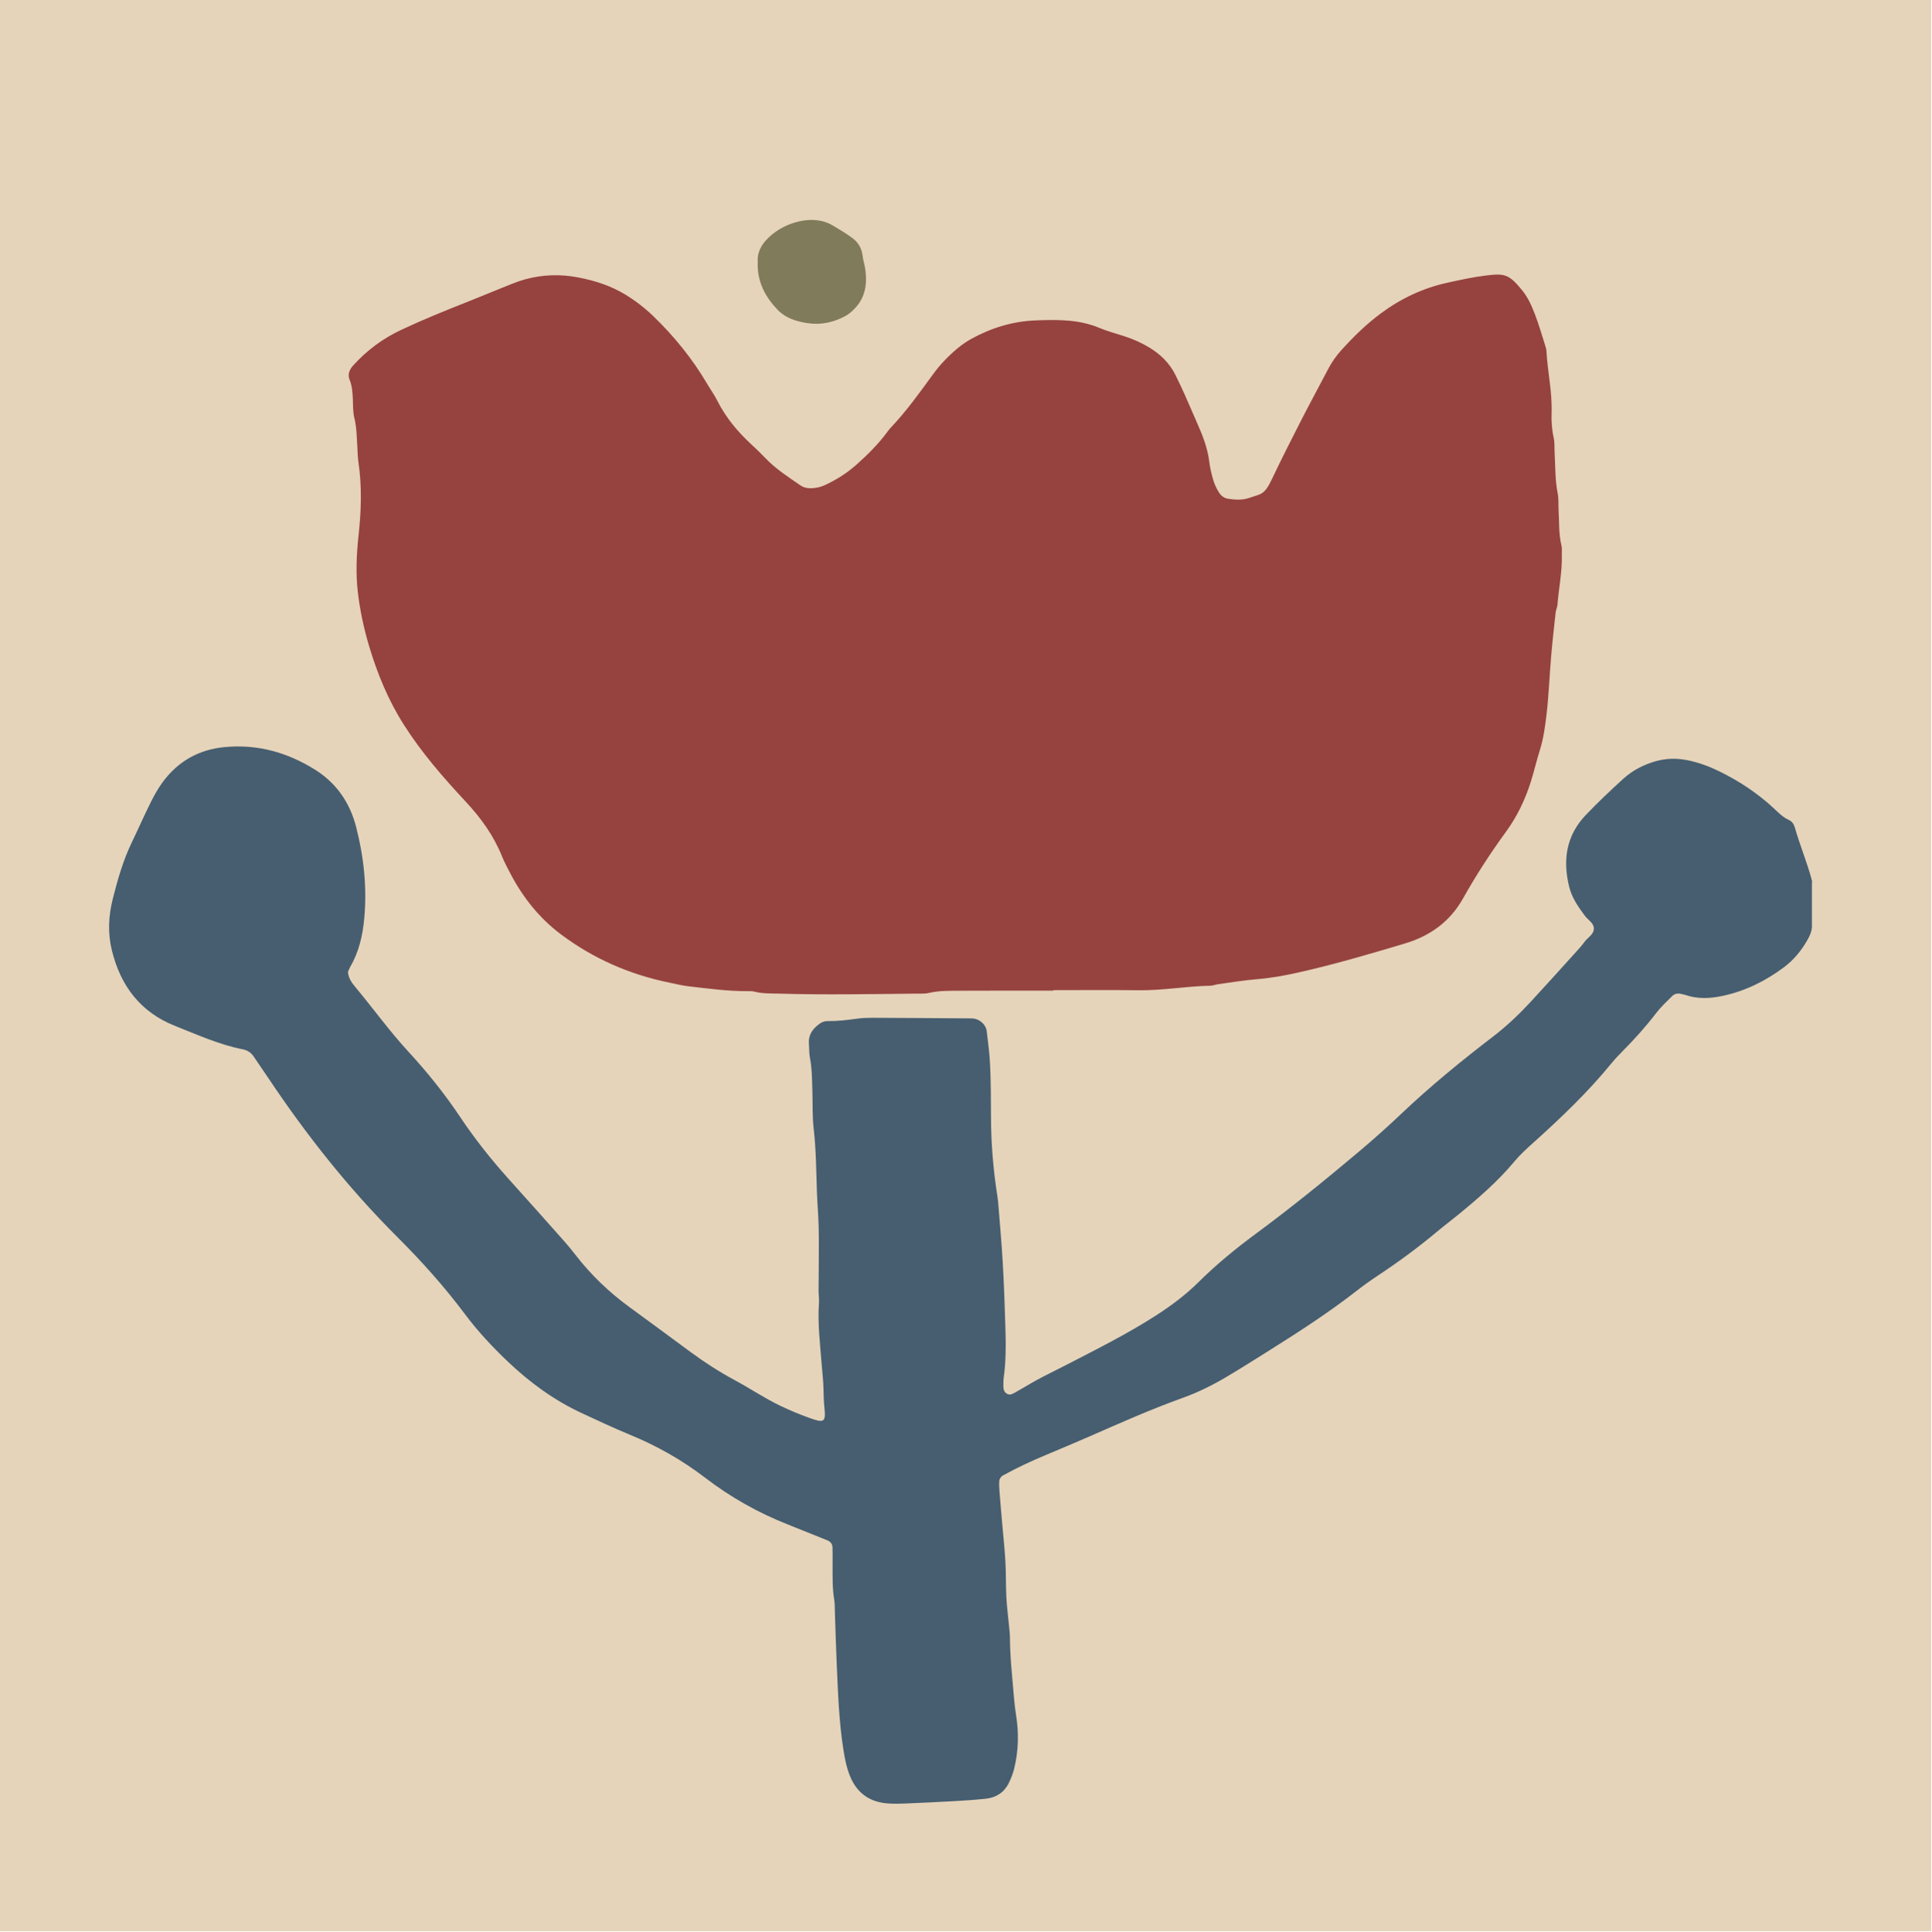
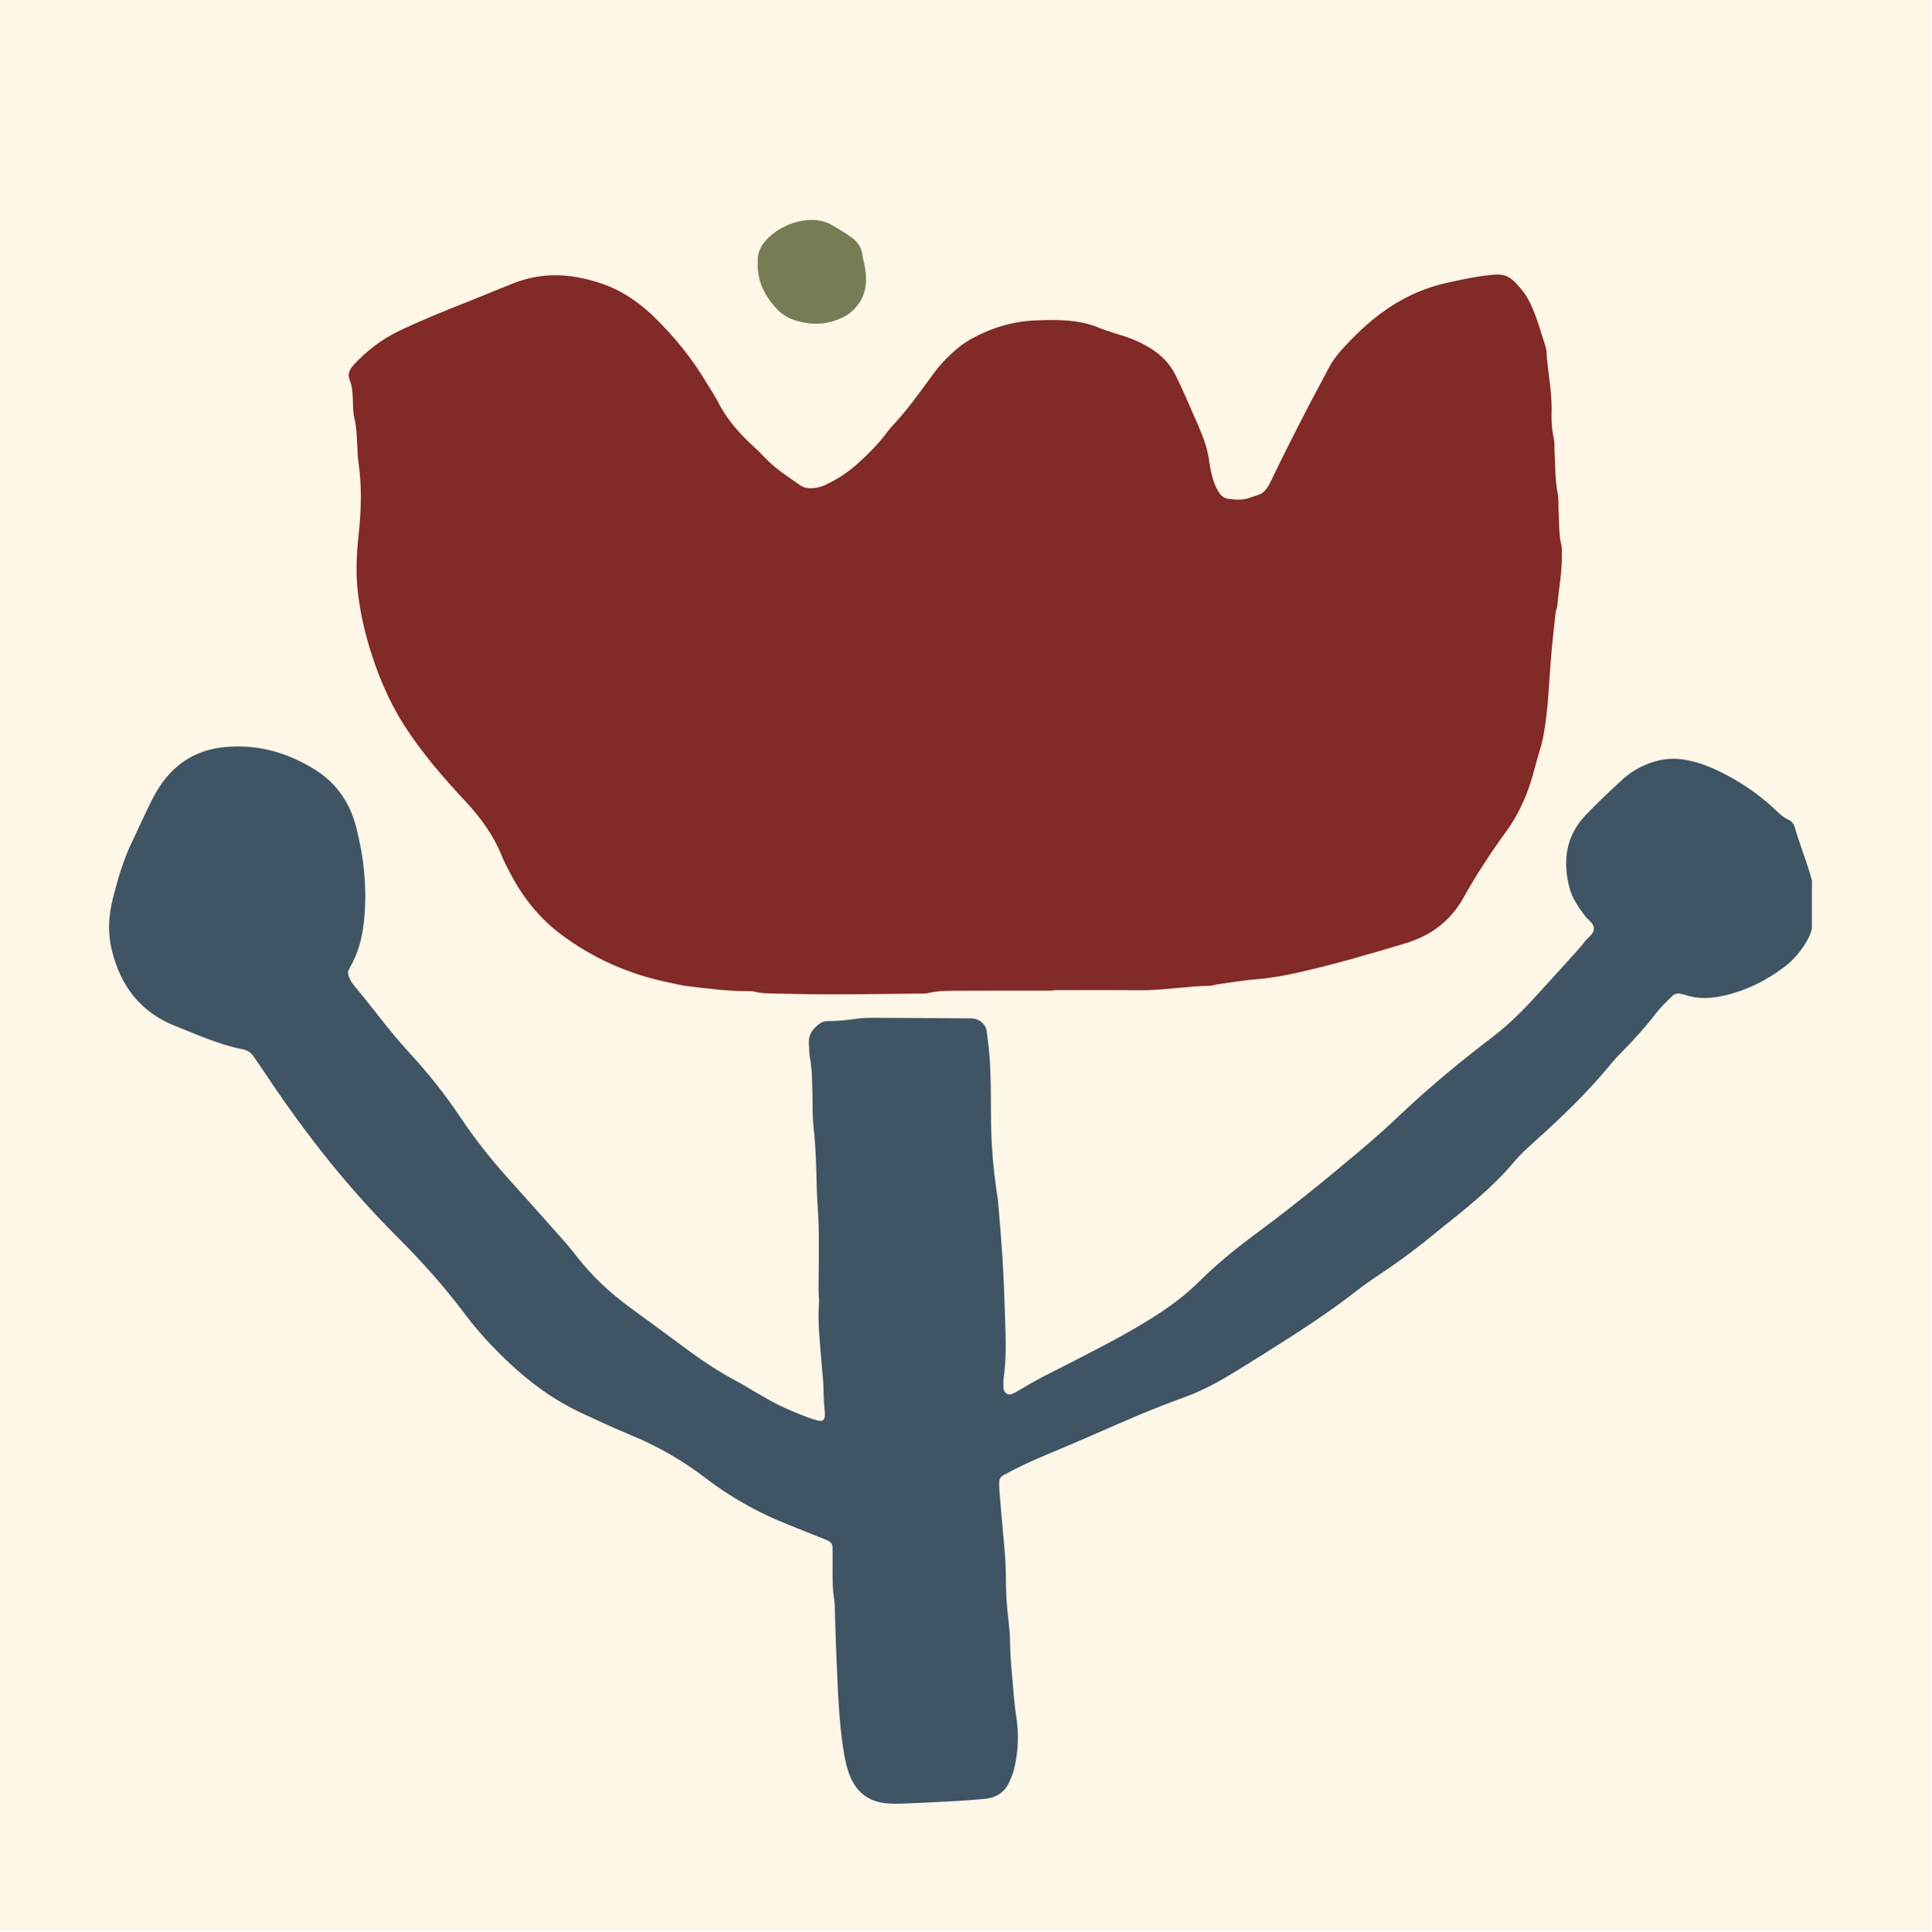
<svg xmlns="http://www.w3.org/2000/svg" viewBox="0 0 566.93 566.93">
  <g id="zone-1" data-color-id="YL008">
-     <rect x="0" y="0" width="566.93" height="566.93" fill="#e6d4ba" />
+     <rect x="0" y="0" width="566.93" height="566.93" fill="#fef6e7" />
  </g>
  <g id="zone-2" data-color-id="RD001">
-     <path d="M309.2,290.82c-9.32,0-18.64-.03-27.97.02-2.84.02-5.7-.02-8.51.64-1.27.3-2.65.2-3.98.21-13.32.14-26.63.39-39.95,0-2.47-.07-4.94.04-7.37-.59-.72-.19-1.51-.14-2.27-.14-5.72.01-11.37-.78-17.03-1.42-1.88-.21-3.73-.69-5.58-1.07-11.72-2.38-22.43-7.08-31.95-14.24-6.3-4.73-11.12-10.83-14.77-17.8-.88-1.67-1.77-3.35-2.48-5.1-2.44-6.05-6.15-11.19-10.6-15.97-6.59-7.07-12.94-14.35-18.15-22.54-4.61-7.24-7.84-15.07-10.27-23.25-1.51-5.07-2.62-10.26-3.25-15.49-.68-5.63-.43-11.33.19-16.99.79-7.16,1.01-14.32-.05-21.48-.22-1.49-.22-3.01-.32-4.52-.18-2.82-.19-5.65-.88-8.44-.45-1.81-.34-3.76-.44-5.65-.1-1.89-.21-3.73-.95-5.54-.61-1.5-.09-2.91,1.04-4.16,3.99-4.41,8.64-7.89,14.06-10.44,6.35-2.99,12.85-5.63,19.38-8.2,3.35-1.32,6.66-2.73,10.01-4.06,2.29-.91,4.56-1.91,6.93-2.57,5.19-1.44,10.38-1.62,15.76-.58,4.93.95,9.56,2.45,13.8,5.04,2.91,1.78,5.63,3.86,8.1,6.24,6.18,5.95,11.54,12.55,15.89,19.94.96,1.63,2.08,3.18,2.93,4.86,2.5,4.98,5.98,9.18,10.06,12.94,1.4,1.28,2.77,2.6,4.07,3.97,3.03,3.19,6.71,5.55,10.3,8.03.99.68,2.08.89,3.24.85,1.34-.05,2.62-.3,3.86-.87,3.48-1.59,6.67-3.62,9.51-6.17,3.12-2.79,6.08-5.72,8.6-9.07.45-.61.9-1.22,1.42-1.77,4.58-4.83,8.43-10.23,12.33-15.59,2.13-2.93,4.65-5.51,7.44-7.81,1.17-.96,2.44-1.82,3.76-2.55,5.9-3.25,12.19-5.18,18.96-5.44,1.52-.06,3.04-.11,4.56-.11,4.77,0,9.47.37,13.96,2.26,2.44,1.03,5.02,1.7,7.54,2.52,2.53.83,4.96,1.9,7.24,3.28,3.32,2.01,6,4.62,7.72,8.13.92,1.87,1.82,3.74,2.67,5.64,1.24,2.76,2.4,5.55,3.63,8.31,1.61,3.63,3.08,7.3,3.58,11.29.23,1.87.66,3.72,1.19,5.53.37,1.25.95,2.47,1.63,3.59.59.98,1.54,1.75,2.72,1.92,2.08.31,4.23.45,6.22-.25,3.46-1.23,4.39-.73,6.65-5.5,2.75-5.81,5.66-11.54,8.59-17.27,2.58-5.05,5.3-10.03,7.92-15.05,1.06-2.03,2.35-3.87,3.89-5.57,3.57-3.94,7.33-7.64,11.65-10.83,5.89-4.35,12.34-7.39,19.48-8.95,3.7-.81,7.42-1.64,11.17-2.1,5.53-.67,6.83-.53,10.81,4.38,1.69,2.08,2.76,4.54,3.71,7,1.15,2.99,2.03,6.08,3.01,9.14.17.54.34,1.1.37,1.65.33,6.04,1.71,11.98,1.51,18.07-.08,2.45.06,4.89.61,7.33.33,1.45.19,3.01.28,4.52.23,3.96.11,7.93.9,11.86.33,1.65.17,3.4.27,5.1.2,3.39,0,6.81.83,10.16.22.9.08,1.88.11,2.83.14,4.94-.91,9.77-1.28,14.66-.06.74-.45,1.45-.53,2.2-.47,4.32-.96,8.63-1.33,12.96-.48,5.65-.68,11.32-1.34,16.95-.42,3.54-.89,7.11-1.98,10.55-.96,3.06-1.68,6.19-2.64,9.25-1.66,5.26-4.03,10.2-7.29,14.67-4.58,6.28-8.8,12.79-12.6,19.56-3.83,6.83-9.7,11.04-17.07,13.24-10.35,3.09-20.71,6.15-31.26,8.51-4.07.91-8.16,1.66-12.34,1.99-3.77.3-7.52.95-11.28,1.46-.75.1-1.48.43-2.23.44-7.03.13-13.98,1.42-21.04,1.33-8.37-.11-16.74-.03-25.11-.03v.14Z" fill="#964340" />
+     <path d="M309.2,290.82c-9.32,0-18.64-.03-27.97.02-2.84.02-5.7-.02-8.51.64-1.27.3-2.65.2-3.98.21-13.32.14-26.63.39-39.95,0-2.47-.07-4.94.04-7.37-.59-.72-.19-1.51-.14-2.27-.14-5.72.01-11.37-.78-17.03-1.42-1.88-.21-3.73-.69-5.58-1.07-11.72-2.38-22.43-7.08-31.95-14.24-6.3-4.73-11.12-10.83-14.77-17.8-.88-1.67-1.77-3.35-2.48-5.1-2.44-6.05-6.15-11.19-10.6-15.97-6.59-7.07-12.94-14.35-18.15-22.54-4.61-7.24-7.84-15.07-10.27-23.25-1.51-5.07-2.62-10.26-3.25-15.49-.68-5.63-.43-11.33.19-16.99.79-7.16,1.01-14.32-.05-21.48-.22-1.49-.22-3.01-.32-4.52-.18-2.82-.19-5.65-.88-8.44-.45-1.81-.34-3.76-.44-5.65-.1-1.89-.21-3.73-.95-5.54-.61-1.5-.09-2.91,1.04-4.16,3.99-4.41,8.64-7.89,14.06-10.44,6.35-2.99,12.85-5.63,19.38-8.2,3.35-1.32,6.66-2.73,10.01-4.06,2.29-.91,4.56-1.91,6.93-2.57,5.19-1.44,10.38-1.62,15.76-.58,4.93.95,9.56,2.45,13.8,5.04,2.91,1.78,5.63,3.86,8.1,6.24,6.18,5.95,11.54,12.55,15.89,19.94.96,1.63,2.08,3.18,2.93,4.86,2.5,4.98,5.98,9.18,10.06,12.94,1.4,1.28,2.77,2.6,4.07,3.97,3.03,3.19,6.71,5.55,10.3,8.03.99.68,2.08.89,3.24.85,1.34-.05,2.62-.3,3.86-.87,3.48-1.59,6.67-3.62,9.51-6.17,3.12-2.79,6.08-5.72,8.6-9.07.45-.61.9-1.22,1.42-1.77,4.58-4.83,8.43-10.23,12.33-15.59,2.13-2.93,4.65-5.51,7.44-7.81,1.17-.96,2.44-1.82,3.76-2.55,5.9-3.25,12.19-5.18,18.96-5.44,1.52-.06,3.04-.11,4.56-.11,4.77,0,9.47.37,13.96,2.26,2.44,1.03,5.02,1.7,7.54,2.52,2.53.83,4.96,1.9,7.24,3.28,3.32,2.01,6,4.62,7.72,8.13.92,1.87,1.82,3.74,2.67,5.64,1.24,2.76,2.4,5.55,3.63,8.31,1.61,3.63,3.08,7.3,3.58,11.29.23,1.87.66,3.72,1.19,5.53.37,1.25.95,2.47,1.63,3.59.59.98,1.54,1.75,2.72,1.92,2.08.31,4.23.45,6.22-.25,3.46-1.23,4.39-.73,6.65-5.5,2.75-5.81,5.66-11.54,8.59-17.27,2.58-5.05,5.3-10.03,7.92-15.05,1.06-2.03,2.35-3.87,3.89-5.57,3.57-3.94,7.33-7.64,11.65-10.83,5.89-4.35,12.34-7.39,19.48-8.95,3.7-.81,7.42-1.64,11.17-2.1,5.53-.67,6.83-.53,10.81,4.38,1.69,2.08,2.76,4.54,3.71,7,1.15,2.99,2.03,6.08,3.01,9.14.17.54.34,1.1.37,1.65.33,6.04,1.71,11.98,1.51,18.07-.08,2.45.06,4.89.61,7.33.33,1.45.19,3.01.28,4.52.23,3.96.11,7.93.9,11.86.33,1.65.17,3.4.27,5.1.2,3.39,0,6.81.83,10.16.22.9.08,1.88.11,2.83.14,4.94-.91,9.77-1.28,14.66-.06.74-.45,1.45-.53,2.2-.47,4.32-.96,8.63-1.33,12.96-.48,5.65-.68,11.32-1.34,16.95-.42,3.54-.89,7.11-1.98,10.55-.96,3.06-1.68,6.19-2.64,9.25-1.66,5.26-4.03,10.2-7.29,14.67-4.58,6.28-8.8,12.79-12.6,19.56-3.83,6.83-9.7,11.04-17.07,13.24-10.35,3.09-20.71,6.15-31.26,8.51-4.07.91-8.16,1.66-12.34,1.99-3.77.3-7.52.95-11.28,1.46-.75.1-1.48.43-2.23.44-7.03.13-13.98,1.42-21.04,1.33-8.37-.11-16.74-.03-25.11-.03v.14Z" fill="#822a27" />
  </g>
-   <g id="zone-3" data-color-id="GN018">
+   <g id="zone-3" data-color-id="GN008">
  </g>
  <g id="zone-4" data-color-id="BL027">
-     <path d="M531.91,259.01c0,4.13,0,8.27,0,12.4.12,1.79-.64,3.36-1.49,4.82-1.73,2.97-3.88,5.59-6.67,7.68-5.39,4.03-11.26,6.96-17.89,8.41-3.81.83-7.51,1.01-11.23-.28-.36-.12-.74-.16-1.11-.26-1-.27-1.94-.07-2.64.63-1.61,1.6-3.3,3.17-4.67,4.96-3,3.92-6.29,7.59-9.76,11.09-1.2,1.21-2.38,2.45-3.46,3.77-6.86,8.4-14.68,15.86-22.73,23.1-1.97,1.77-3.97,3.57-5.66,5.6-4.88,5.87-10.62,10.82-16.5,15.64-2.05,1.68-4.18,3.28-6.22,4.98-5.54,4.63-11.34,8.91-17.36,12.89-2.22,1.46-4.38,3.02-6.47,4.65-8.1,6.3-16.71,11.86-25.39,17.32-4.18,2.63-8.35,5.26-12.59,7.78-4.08,2.43-8.33,4.54-12.82,6.15-9.3,3.34-18.32,7.35-27.35,11.31-4.34,1.9-8.72,3.73-13.1,5.57-4.21,1.76-8.33,3.69-12.32,5.89-.71.39-1.12,1.07-1.15,1.84-.04,1.13.03,2.27.12,3.4.25,3.2.54,6.4.82,9.61.31,3.58.7,7.15.89,10.73.19,3.4.09,6.81.27,10.21.15,2.83.52,5.64.79,8.47.11,1.13.25,2.26.26,3.4.03,5.87.7,11.7,1.18,17.55.14,1.69.33,3.39.6,5.07.86,5.29.74,10.56-.53,15.77-.35,1.45-.91,2.89-1.57,4.24-1.36,2.76-3.69,4.3-6.73,4.63-3.02.32-6.06.53-9.1.7-4.94.28-9.88.52-14.82.72-1.71.07-3.43.09-5.13-.05-5.21-.45-8.85-3.11-10.83-7.95-1.01-2.46-1.53-5.06-1.94-7.67-1.34-8.43-1.61-16.94-1.99-25.45-.23-5.1-.36-10.21-.54-15.32-.04-1.13,0-2.28-.19-3.4-.56-3.38-.47-6.79-.48-10.19,0-1.7.04-3.41-.02-5.11-.03-1-.51-1.74-1.54-2.14-3.88-1.53-7.74-3.13-11.62-4.66-8.71-3.44-16.79-8-24.21-13.69-6.82-5.23-14.22-9.4-22.17-12.67-4.74-1.95-9.38-4.13-14.02-6.29-8.19-3.79-15.35-9.05-21.85-15.24-4.55-4.33-8.82-8.92-12.56-13.93-6.04-8.07-12.75-15.54-19.87-22.64-14.29-14.26-26.72-30-37.9-46.75-1.37-2.05-2.79-4.06-4.15-6.11-.78-1.18-1.87-1.88-3.22-2.15-6.95-1.37-13.36-4.29-19.88-6.87-10.16-4.02-15.98-11.72-18.55-22.13-1.26-5.11-1.01-10.13.25-15.15,1.43-5.68,3.04-11.31,5.6-16.63,1.89-3.92,3.64-7.91,5.58-11.8,1.01-2.02,2.13-4.03,3.47-5.85,4.51-6.12,10.59-9.58,18.24-10.3,9.67-.91,18.47,1.6,26.58,6.69,6.25,3.92,10.16,9.73,11.96,16.71,2.28,8.83,3.24,17.88,2.39,27.01-.46,4.91-1.55,9.7-4.08,14.05-.28.49-.47,1.03-.7,1.54.12,1.82,1.15,3.24,2.22,4.51,5.22,6.26,9.98,12.89,15.52,18.9,5.53,6,10.63,12.34,15.17,19.14,4.32,6.46,9.15,12.56,14.36,18.34,5.46,6.06,10.88,12.15,16.29,18.25,1.13,1.27,2.21,2.6,3.25,3.95,4.56,5.89,9.88,10.98,15.91,15.37,5.98,4.36,11.93,8.76,17.89,13.15,4.13,3.04,8.43,5.82,12.96,8.25,4.51,2.42,8.75,5.32,13.4,7.53,2.75,1.31,5.53,2.48,8.4,3.51,4.49,1.62,4.97,1.37,4.48-3.26-.18-1.69-.21-3.4-.24-5.1-.05-2.46-.35-4.9-.54-7.35-.47-6.02-1.22-12.04-.79-18.11.08-1.12-.12-2.26-.12-3.4,0-2.26.04-4.53.05-6.79.01-3.97.07-7.94-.02-11.91-.08-3.4-.39-6.8-.51-10.2-.22-6.24-.24-12.47-.95-18.69-.41-3.56-.28-7.18-.38-10.78-.1-3.4-.09-6.81-.74-10.18-.25-1.29-.16-2.64-.28-3.96-.18-2.04.55-3.68,2.04-5.06,1-.93,2.03-1.69,3.49-1.67,2.86.03,5.69-.3,8.52-.7,1.5-.21,3.04-.27,4.56-.27,9.32.03,18.64.11,27.97.17.57,0,1.14,0,1.71.05,1.82.17,3.66,1.79,3.89,3.62.42,3.38.86,6.76,1.01,10.16.22,4.91.24,9.84.25,14.76.01,7.96.66,15.87,1.9,23.73.09.56.16,1.12.21,1.69.46,5.84,1,11.68,1.34,17.54.36,6.23.58,12.47.77,18.71.16,5.11.23,10.22-.49,15.3-.08.56-.07,1.13-.08,1.7-.02,1.14-.08,2.36,1.12,2.99.96.5,1.82-.16,2.61-.59,2.16-1.19,4.25-2.52,6.42-3.68,2.84-1.52,5.75-2.92,8.61-4.4,8.77-4.54,17.61-8.94,25.92-14.29,4.49-2.88,8.76-6.05,12.54-9.8,5.27-5.23,10.99-9.91,16.95-14.31,10.39-7.67,20.41-15.81,30.27-24.12,4.21-3.55,8.32-7.21,12.31-11,8.54-8.11,17.65-15.56,27-22.72,3.94-3.02,7.51-6.4,10.87-10.02,4.51-4.87,8.95-9.81,13.4-14.73.89-.98,1.79-1.97,2.57-3.04.97-1.35,2.88-2.25,2.74-4.1-.12-1.52-1.76-2.37-2.65-3.58-1.92-2.6-3.77-5.21-4.57-8.42-1.96-7.86-.92-15.07,4.82-21.11,3.53-3.71,7.26-7.23,11.05-10.68,2.69-2.44,5.87-4.1,9.42-5.12,3.21-.92,6.38-.96,9.58-.29,3.17.66,6.21,1.77,9.12,3.2,5.83,2.86,11.21,6.39,15.98,10.82,1.39,1.29,2.69,2.66,4.47,3.47.92.41,1.51,1.26,1.76,2.15,1.48,5.27,3.65,10.32,5.03,15.62.05.18.04.38.06.56" fill="#465e70" />
+     <path d="M531.91,259.01c0,4.13,0,8.27,0,12.4.12,1.79-.64,3.36-1.49,4.82-1.73,2.97-3.88,5.59-6.67,7.68-5.39,4.03-11.26,6.96-17.89,8.41-3.81.83-7.51,1.01-11.23-.28-.36-.12-.74-.16-1.11-.26-1-.27-1.94-.07-2.64.63-1.61,1.6-3.3,3.17-4.67,4.96-3,3.92-6.29,7.59-9.76,11.09-1.2,1.21-2.38,2.45-3.46,3.77-6.86,8.4-14.68,15.86-22.73,23.1-1.97,1.77-3.97,3.57-5.66,5.6-4.88,5.87-10.62,10.82-16.5,15.64-2.05,1.68-4.18,3.28-6.22,4.98-5.54,4.63-11.34,8.91-17.36,12.89-2.22,1.46-4.38,3.02-6.47,4.65-8.1,6.3-16.71,11.86-25.39,17.32-4.18,2.63-8.35,5.26-12.59,7.78-4.08,2.43-8.33,4.54-12.82,6.15-9.3,3.34-18.32,7.35-27.35,11.31-4.34,1.9-8.72,3.73-13.1,5.57-4.21,1.76-8.33,3.69-12.32,5.89-.71.39-1.12,1.07-1.15,1.84-.04,1.13.03,2.27.12,3.4.25,3.2.54,6.4.82,9.61.31,3.58.7,7.15.89,10.73.19,3.4.09,6.81.27,10.21.15,2.83.52,5.64.79,8.47.11,1.13.25,2.26.26,3.4.03,5.87.7,11.7,1.18,17.55.14,1.69.33,3.39.6,5.07.86,5.29.74,10.56-.53,15.77-.35,1.45-.91,2.89-1.57,4.24-1.36,2.76-3.69,4.3-6.73,4.63-3.02.32-6.06.53-9.1.7-4.94.28-9.88.52-14.82.72-1.71.07-3.43.09-5.13-.05-5.21-.45-8.85-3.11-10.83-7.95-1.01-2.46-1.53-5.06-1.94-7.67-1.34-8.43-1.61-16.94-1.99-25.45-.23-5.1-.36-10.21-.54-15.32-.04-1.13,0-2.28-.19-3.4-.56-3.38-.47-6.79-.48-10.19,0-1.7.04-3.41-.02-5.11-.03-1-.51-1.74-1.54-2.14-3.88-1.53-7.74-3.13-11.62-4.66-8.71-3.44-16.79-8-24.21-13.69-6.82-5.23-14.22-9.4-22.17-12.67-4.74-1.95-9.38-4.13-14.02-6.29-8.19-3.79-15.35-9.05-21.85-15.24-4.55-4.33-8.82-8.92-12.56-13.93-6.04-8.07-12.75-15.54-19.87-22.64-14.29-14.26-26.72-30-37.9-46.75-1.37-2.05-2.79-4.06-4.15-6.11-.78-1.18-1.87-1.88-3.22-2.15-6.95-1.37-13.36-4.29-19.88-6.87-10.16-4.02-15.98-11.72-18.55-22.13-1.26-5.11-1.01-10.13.25-15.15,1.43-5.68,3.04-11.31,5.6-16.63,1.89-3.92,3.64-7.91,5.58-11.8,1.01-2.02,2.13-4.03,3.47-5.85,4.51-6.12,10.59-9.58,18.24-10.3,9.67-.91,18.47,1.6,26.58,6.69,6.25,3.92,10.16,9.73,11.96,16.71,2.28,8.83,3.24,17.88,2.39,27.01-.46,4.91-1.55,9.7-4.08,14.05-.28.49-.47,1.03-.7,1.54.12,1.82,1.15,3.24,2.22,4.51,5.22,6.26,9.98,12.89,15.52,18.9,5.53,6,10.63,12.34,15.17,19.14,4.32,6.46,9.15,12.56,14.36,18.34,5.46,6.06,10.88,12.15,16.29,18.25,1.13,1.27,2.21,2.6,3.25,3.95,4.56,5.89,9.88,10.98,15.91,15.37,5.98,4.36,11.93,8.76,17.89,13.15,4.13,3.04,8.43,5.82,12.96,8.25,4.51,2.42,8.75,5.32,13.4,7.53,2.75,1.31,5.53,2.48,8.4,3.51,4.49,1.62,4.97,1.37,4.48-3.26-.18-1.69-.21-3.4-.24-5.1-.05-2.46-.35-4.9-.54-7.35-.47-6.02-1.22-12.04-.79-18.11.08-1.12-.12-2.26-.12-3.4,0-2.26.04-4.53.05-6.79.01-3.97.07-7.94-.02-11.91-.08-3.4-.39-6.8-.51-10.2-.22-6.24-.24-12.47-.95-18.69-.41-3.56-.28-7.18-.38-10.78-.1-3.4-.09-6.81-.74-10.18-.25-1.29-.16-2.64-.28-3.96-.18-2.04.55-3.68,2.04-5.06,1-.93,2.03-1.69,3.49-1.67,2.86.03,5.69-.3,8.52-.7,1.5-.21,3.04-.27,4.56-.27,9.32.03,18.64.11,27.97.17.57,0,1.14,0,1.71.05,1.82.17,3.66,1.79,3.89,3.62.42,3.38.86,6.76,1.01,10.16.22,4.91.24,9.84.25,14.76.01,7.96.66,15.87,1.9,23.73.09.56.16,1.12.21,1.69.46,5.84,1,11.68,1.34,17.54.36,6.23.58,12.47.77,18.71.16,5.11.23,10.22-.49,15.3-.08.56-.07,1.13-.08,1.7-.02,1.14-.08,2.36,1.12,2.99.96.5,1.82-.16,2.61-.59,2.16-1.19,4.25-2.52,6.42-3.68,2.84-1.52,5.75-2.92,8.61-4.4,8.77-4.54,17.61-8.94,25.92-14.29,4.49-2.88,8.76-6.05,12.54-9.8,5.27-5.23,10.99-9.91,16.95-14.31,10.39-7.67,20.41-15.81,30.27-24.12,4.21-3.55,8.32-7.21,12.31-11,8.54-8.11,17.65-15.56,27-22.72,3.94-3.02,7.51-6.4,10.87-10.02,4.51-4.87,8.95-9.81,13.4-14.73.89-.98,1.79-1.97,2.57-3.04.97-1.35,2.88-2.25,2.74-4.1-.12-1.52-1.76-2.37-2.65-3.58-1.92-2.6-3.77-5.21-4.57-8.42-1.96-7.86-.92-15.07,4.82-21.11,3.53-3.71,7.26-7.23,11.05-10.68,2.69-2.44,5.87-4.1,9.42-5.12,3.21-.92,6.38-.96,9.58-.29,3.17.66,6.21,1.77,9.12,3.2,5.83,2.86,11.21,6.39,15.98,10.82,1.39,1.29,2.69,2.66,4.47,3.47.92.41,1.51,1.26,1.76,2.15,1.48,5.27,3.65,10.32,5.03,15.62.05.18.04.38.06.56" fill="#3f5464" />
  </g>
  <g id="zone-5" data-color-id="YL001">
  </g>
  <g id="zone-6" data-color-id="RD005">
  </g>
  <g id="zone-7" data-color-id="GN026">
-     <path d="M222.46,76.95c-.27-2.77,1.07-5.23,3.2-7.24,2.52-2.37,5.57-3.96,8.93-4.72,3.39-.76,6.8-.61,9.91,1.22,1.95,1.15,3.9,2.32,5.72,3.66,1.73,1.27,2.75,3.04,3.01,5.24.15,1.3.58,2.56.77,3.86.63,4.28.08,8.29-3.06,11.57-.77.81-1.64,1.6-2.61,2.14-3.57,1.97-7.38,2.81-11.48,2.15-3.25-.52-6.3-1.49-8.61-3.92-3.62-3.81-6.01-8.2-5.8-13.96" fill="#807b5a" />
+     <path d="M222.46,76.95c-.27-2.77,1.07-5.23,3.2-7.24,2.52-2.37,5.57-3.96,8.93-4.72,3.39-.76,6.8-.61,9.91,1.22,1.95,1.15,3.9,2.32,5.72,3.66,1.73,1.27,2.75,3.04,3.01,5.24.15,1.3.58,2.56.77,3.86.63,4.28.08,8.29-3.06,11.57-.77.81-1.64,1.6-2.61,2.14-3.57,1.97-7.38,2.81-11.48,2.15-3.25-.52-6.3-1.49-8.61-3.92-3.62-3.81-6.01-8.2-5.8-13.96" fill="#767c55" />
  </g>
</svg>
